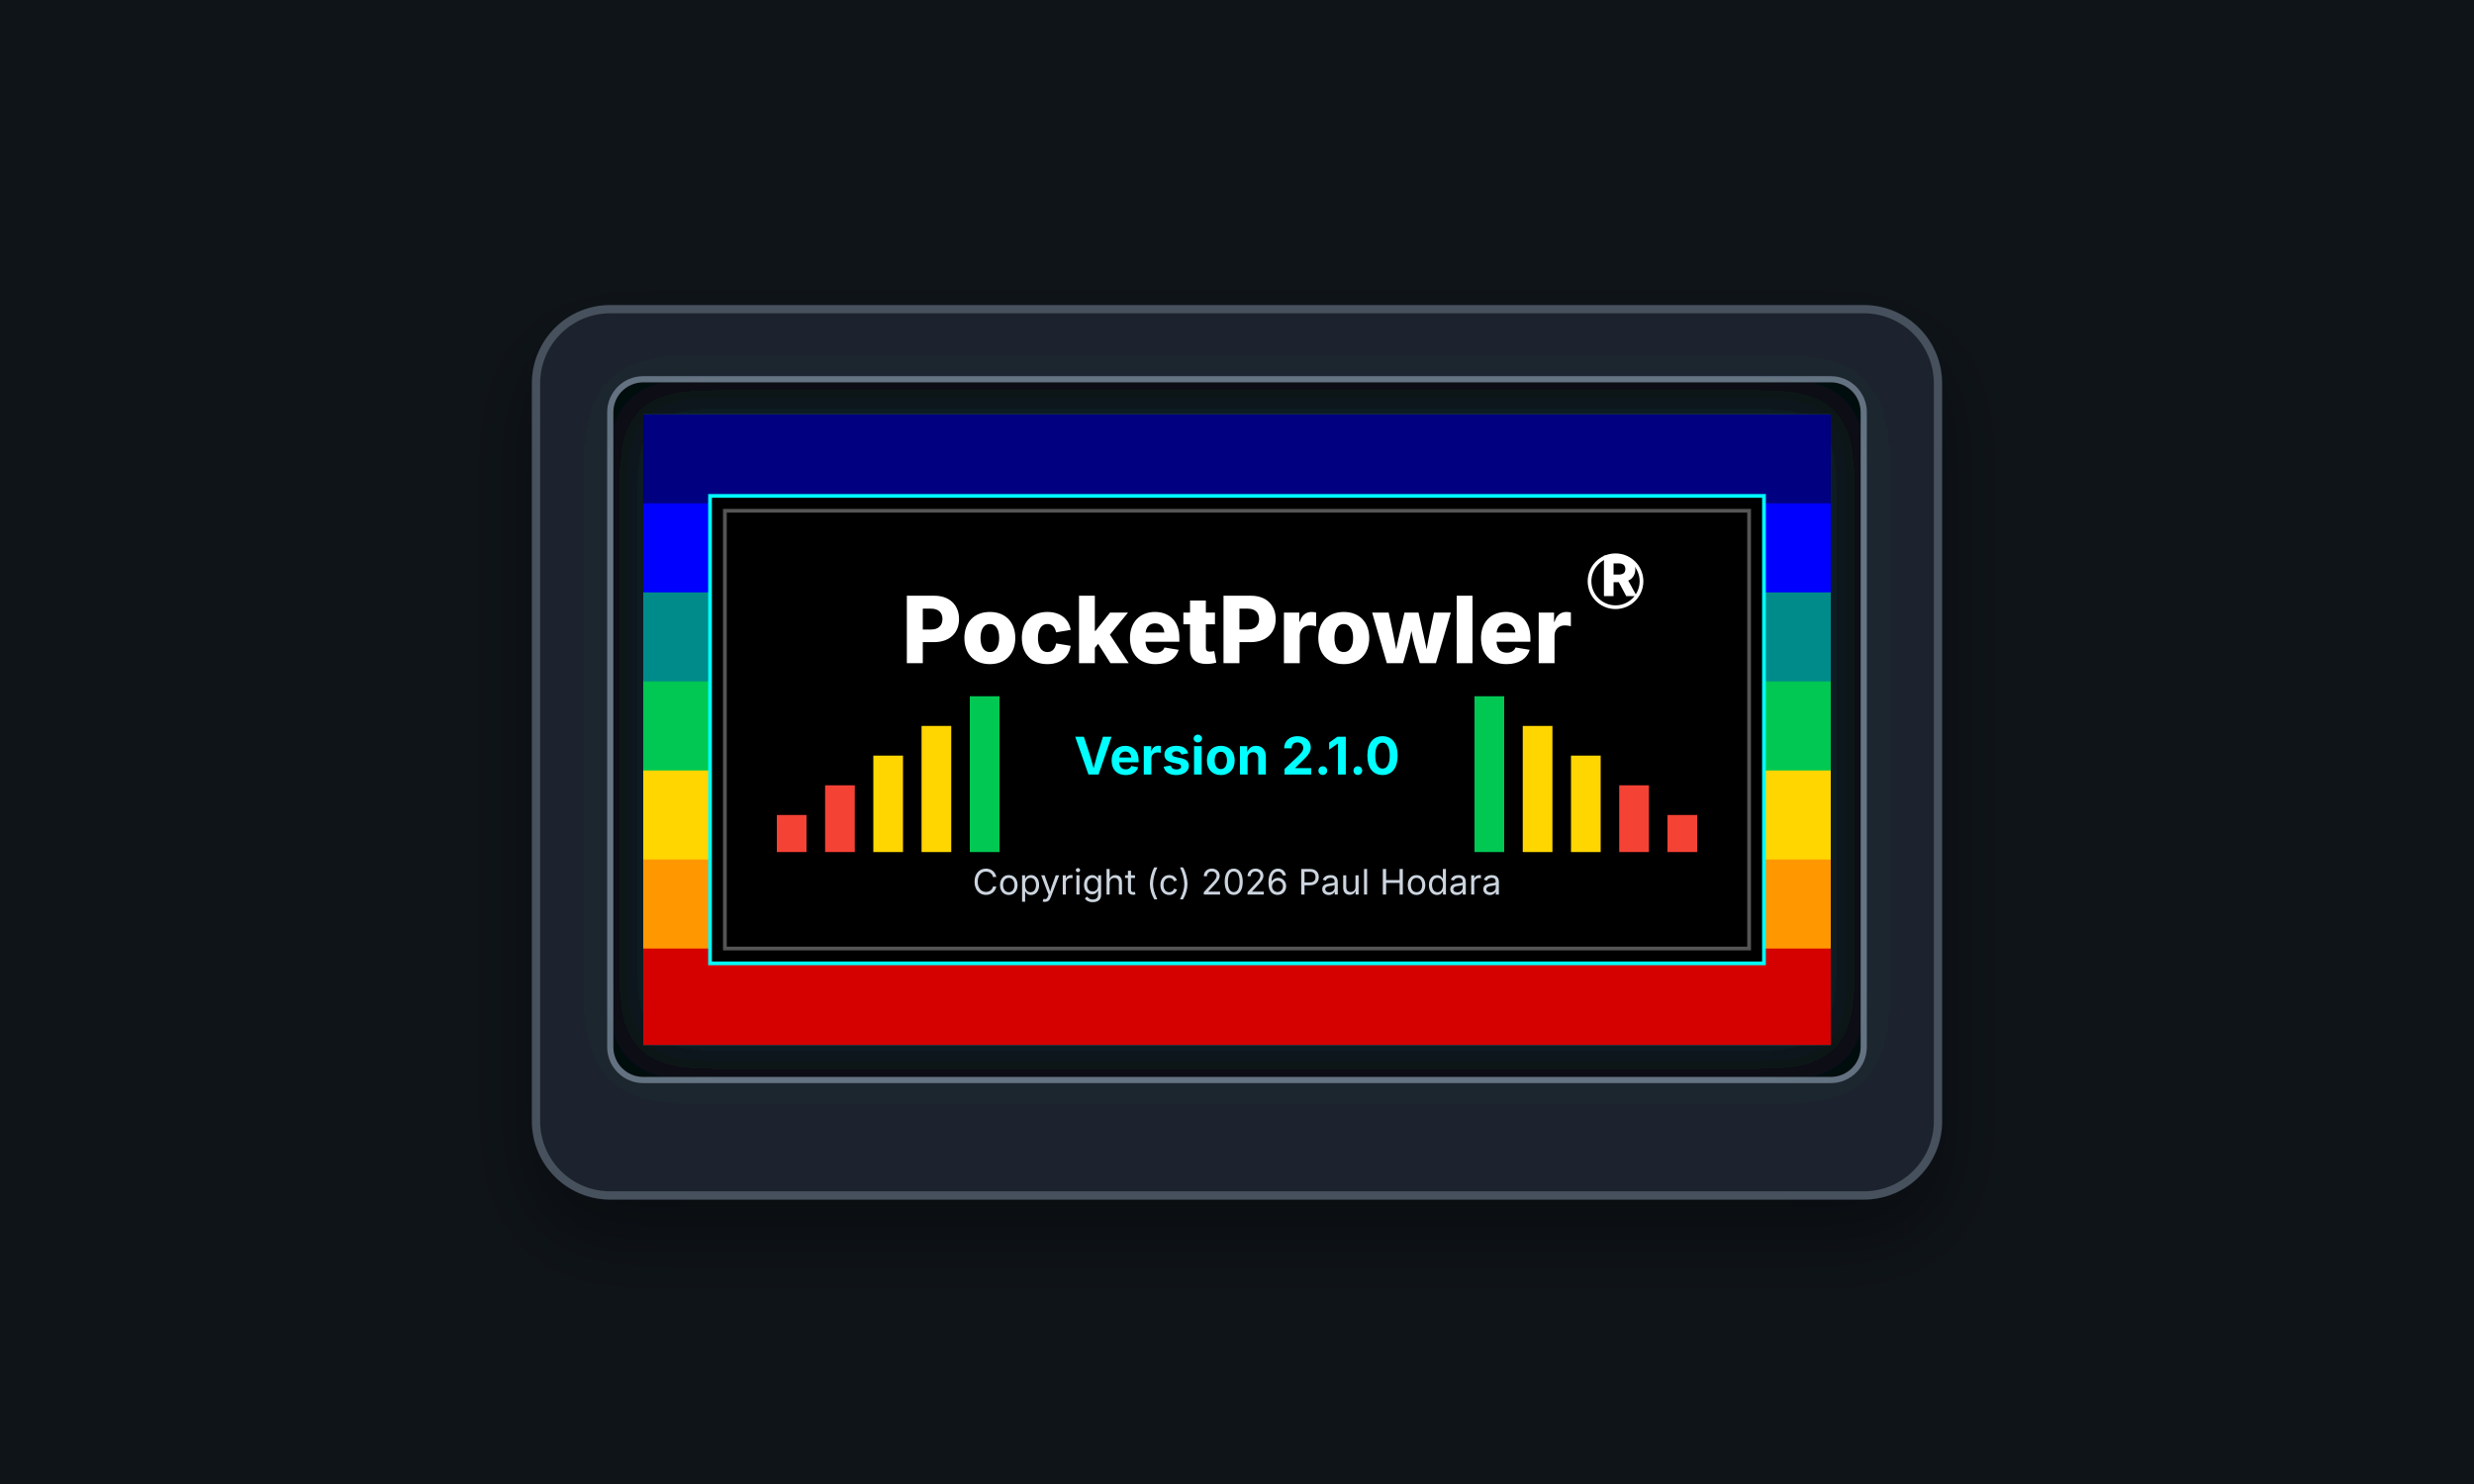
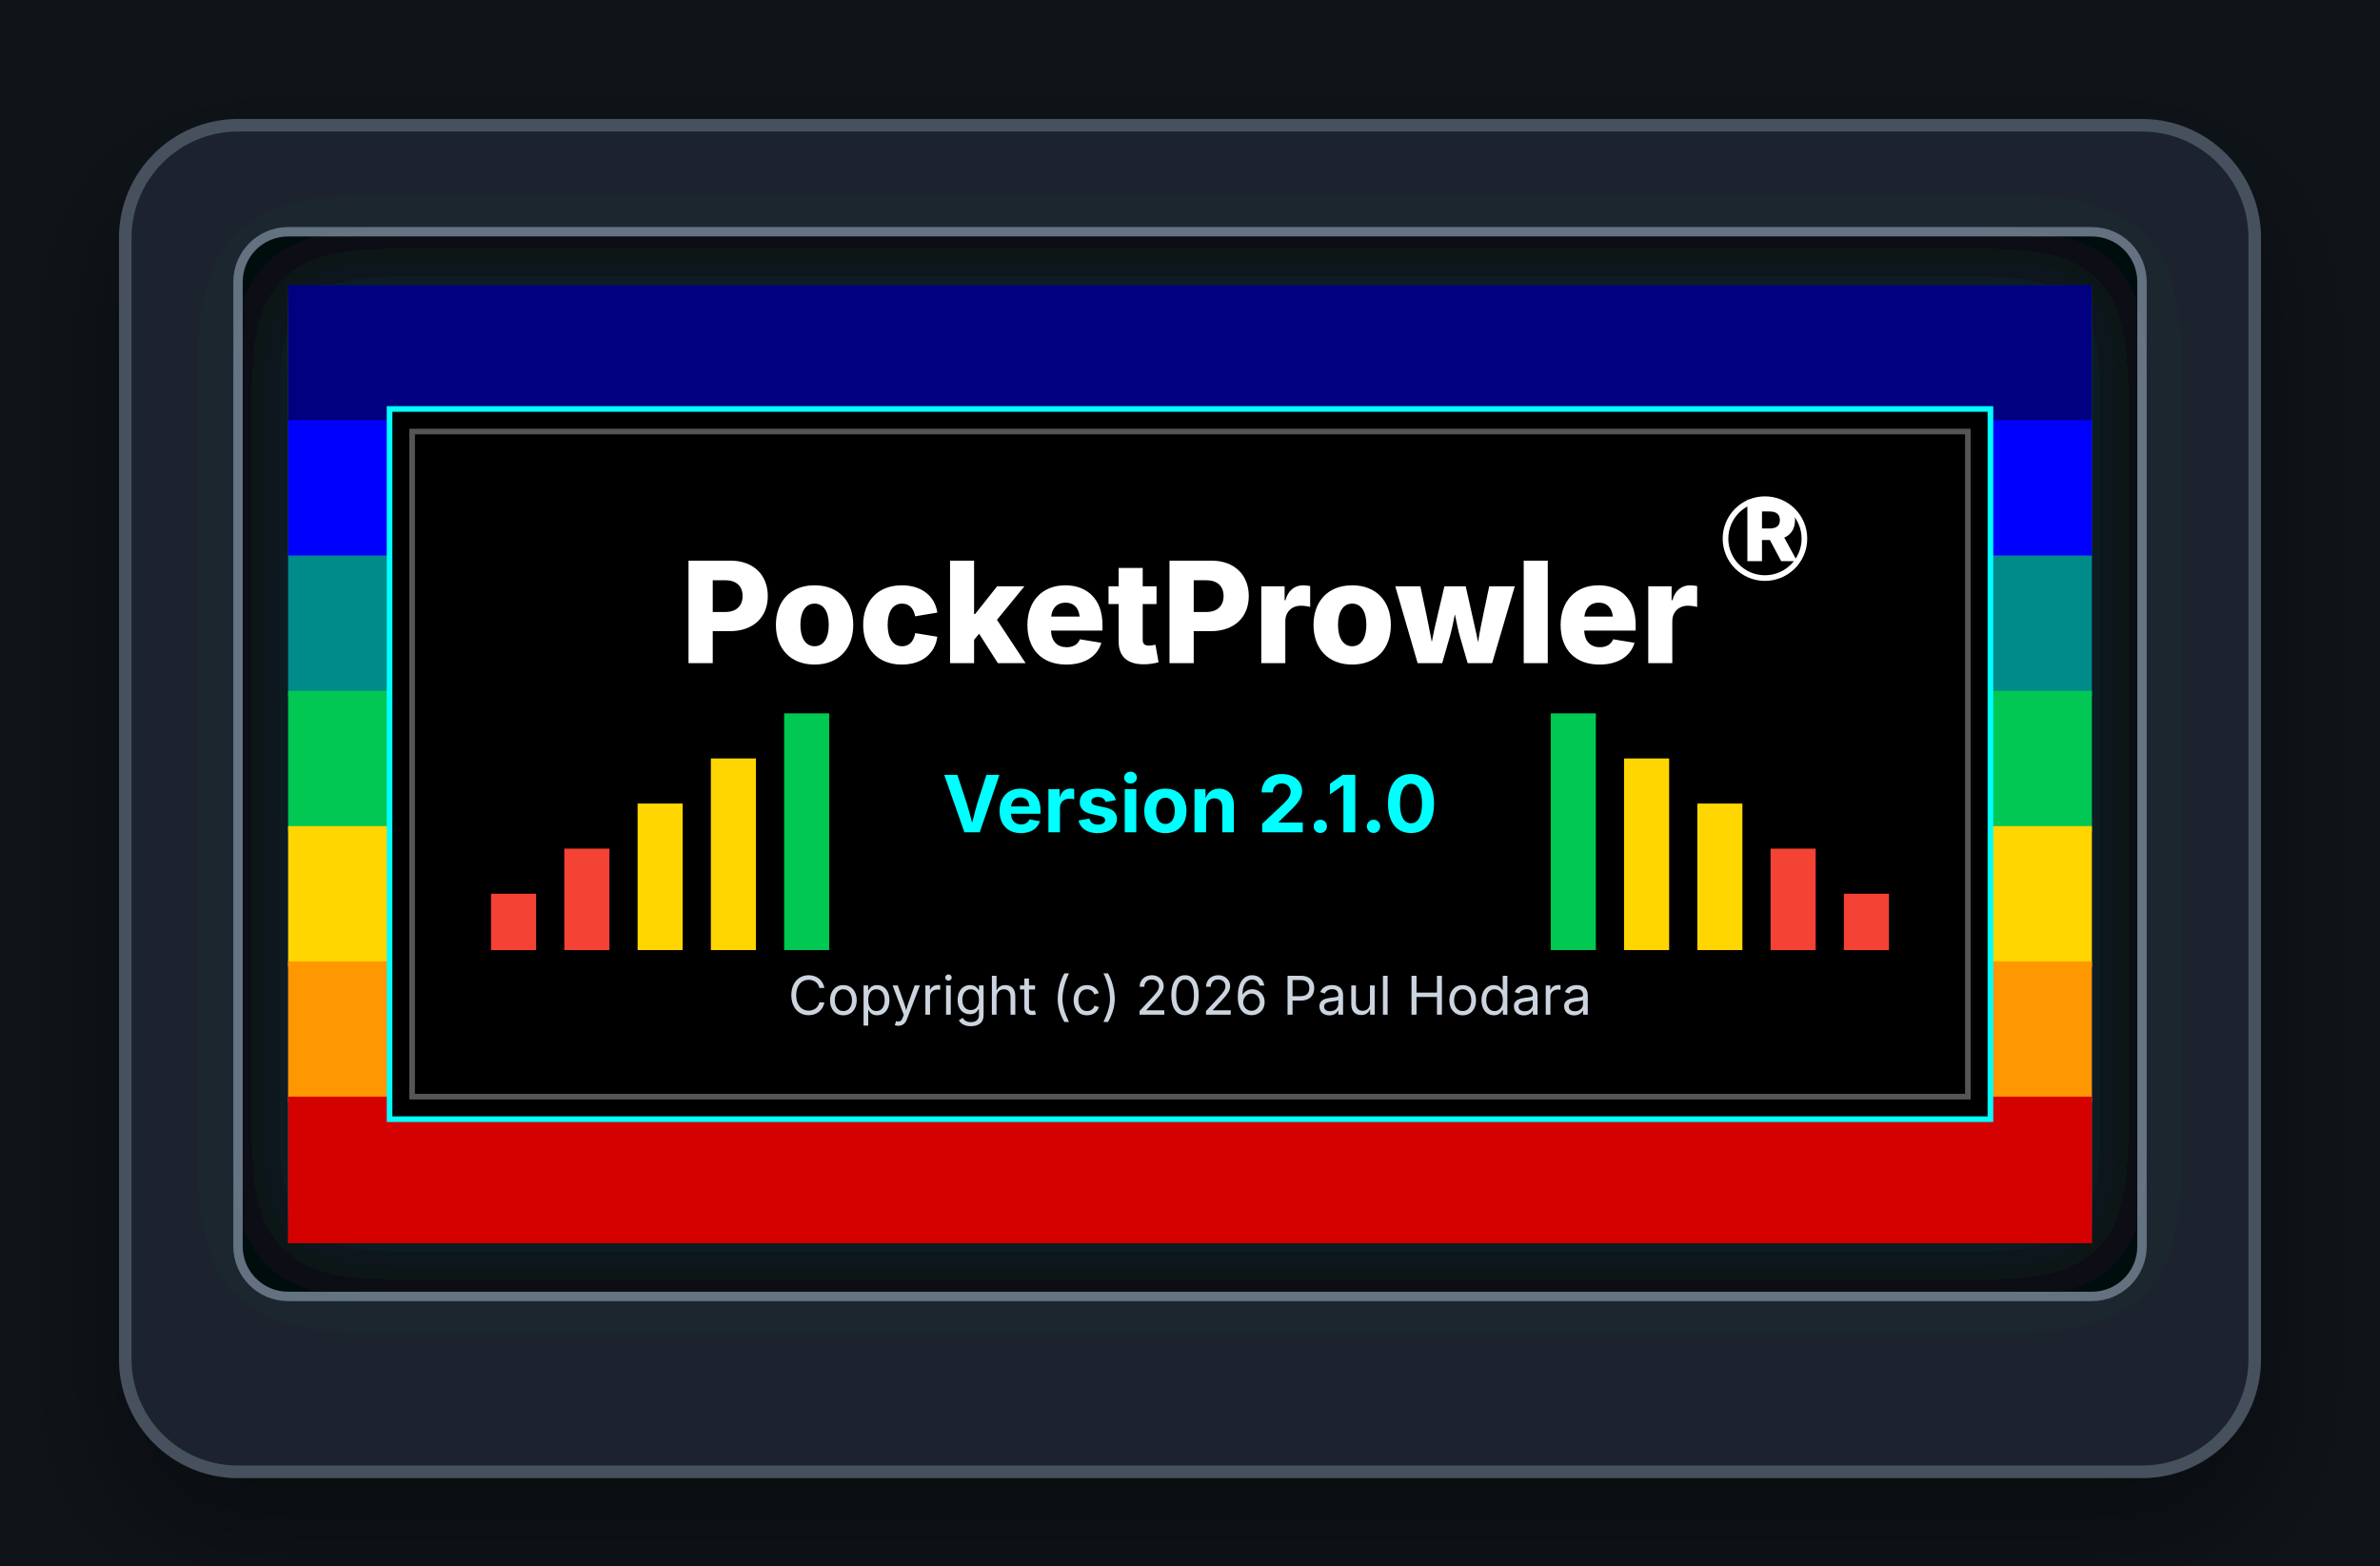
- <svg xmlns="http://www.w3.org/2000/svg" width="1200" height="720" viewBox="0 0 1200 720" role="img" aria-labelledby="title desc">
+ <svg xmlns="http://www.w3.org/2000/svg" width="760" height="500" viewBox="220 110 760 500" role="img" aria-labelledby="title desc">
  <defs>
    <filter id="softShadow" x="-20%" y="-20%" width="140%" height="140%">
      <feDropShadow dx="0" dy="18" stdDeviation="18" flood-color="#000000" flood-opacity="0.38" />
    </filter>
    <filter id="screenGlow" x="-10%" y="-10%" width="120%" height="120%">
      <feDropShadow dx="0" dy="0" stdDeviation="8" flood-color="#5ce0ff" flood-opacity="0.18" />
    </filter>
    <style>
      .page { fill: #0f1419; }
      .device { fill: #1c242d; stroke: #46515d; stroke-width: 4; }
      .screenShell { fill: #06090d; stroke: #657180; stroke-width: 3; }
      .screen { fill: #000000; }
      .title { font-family: Inter, Arial, sans-serif; font-size: 40px; font-weight: 800; fill: #ffffff; }
      .subtitle { font-family: Inter, Arial, sans-serif; font-size: 18px; fill: #aeb9c7; }
      .appName { font-family: Inter, Arial, sans-serif; font-size: 52px; font-weight: 800; fill: #ffffff; letter-spacing: 0; }
      .version { font-family: Inter, Arial, sans-serif; font-size: 28px; font-weight: 700; fill: #5ce0ff; }
      .copyright { font-family: Inter, Arial, sans-serif; font-size: 20px; fill: #ccd5df; }
      .register { font-family: Inter, Arial, sans-serif; font-size: 15px; font-weight: 800; fill: #ffffff; }
      .caption { font-family: Inter, Arial, sans-serif; font-size: 16px; fill: #ccd5df; }
      .small { font-family: Inter, Arial, sans-serif; font-size: 14px; fill: #8793a1; }
      .footer { font-family: Inter, Arial, sans-serif; font-size: 12px; fill: #7f8b99; }
    </style>
  </defs>
  <rect class="page" width="1200" height="720" />
  <g id="device" filter="url(#softShadow)">
    <rect class="device" x="260" y="150" width="680" height="430" rx="36" />
    <rect class="screenShell" x="296" y="184" width="608" height="340" rx="16" />
    <g id="splash-screen" transform="translate(312 201) scale(1.8)" filter="url(#screenGlow)">
      <rect class="screen" width="320" height="170" />
      <rect x="0" y="0" width="320" height="25" fill="#000080" />
      <rect x="0" y="24" width="320" height="25" fill="#0000ff" />
      <rect x="0" y="48" width="320" height="25" fill="#008b8b" />
      <rect x="0" y="72" width="320" height="25" fill="#00c853" />
      <rect x="0" y="96" width="320" height="25" fill="#ffd600" />
      <rect x="0" y="120" width="320" height="25" fill="#ff9800" />
      <rect x="0" y="144" width="320" height="26" fill="#d50000" />
      <rect x="18" y="22" width="284" height="126" fill="#000000" />
      <rect x="18" y="22" width="284" height="126" fill="none" stroke="#00ffff" stroke-width="1" />
      <rect x="22" y="26" width="276" height="118" fill="none" stroke="#555555" stroke-width="1" />
      <rect x="36" y="108" width="8" height="10" fill="#f44336" />
      <rect x="49" y="100" width="8" height="18" fill="#f44336" />
      <rect x="62" y="92" width="8" height="26" fill="#ffd600" />
      <rect x="75" y="84" width="8" height="34" fill="#ffd600" />
      <rect x="88" y="76" width="8" height="42" fill="#00c853" />
      <rect x="276" y="108" width="8" height="10" fill="#f44336" />
      <rect x="263" y="100" width="8" height="18" fill="#f44336" />
      <rect x="250" y="92" width="8" height="26" fill="#ffd600" />
      <rect x="237" y="84" width="8" height="34" fill="#ffd600" />
      <rect x="224" y="76" width="8" height="42" fill="#00c853" />
      <text x="160" y="58" text-anchor="middle" dominant-baseline="central" font-family="Inter, Arial, sans-serif" font-size="25" font-weight="800" fill="#ffffff">PocketProwler</text>
      <circle cx="262" cy="45" r="7" fill="none" stroke="#ffffff" stroke-width="1" />
      <text class="register" x="263" y="49" text-anchor="middle">R</text>
      <text x="160" y="92" text-anchor="middle" dominant-baseline="central" font-family="Inter, Arial, sans-serif" font-size="14" font-weight="700" fill="#00ffff">Version 2.1.0</text>
      <text x="160" y="126" text-anchor="middle" dominant-baseline="central" font-family="Inter, Arial, sans-serif" font-size="9.5" fill="#ccd5df">Copyright (c) 2026 Paul Hodara</text>
    </g>
  </g>
</svg>
